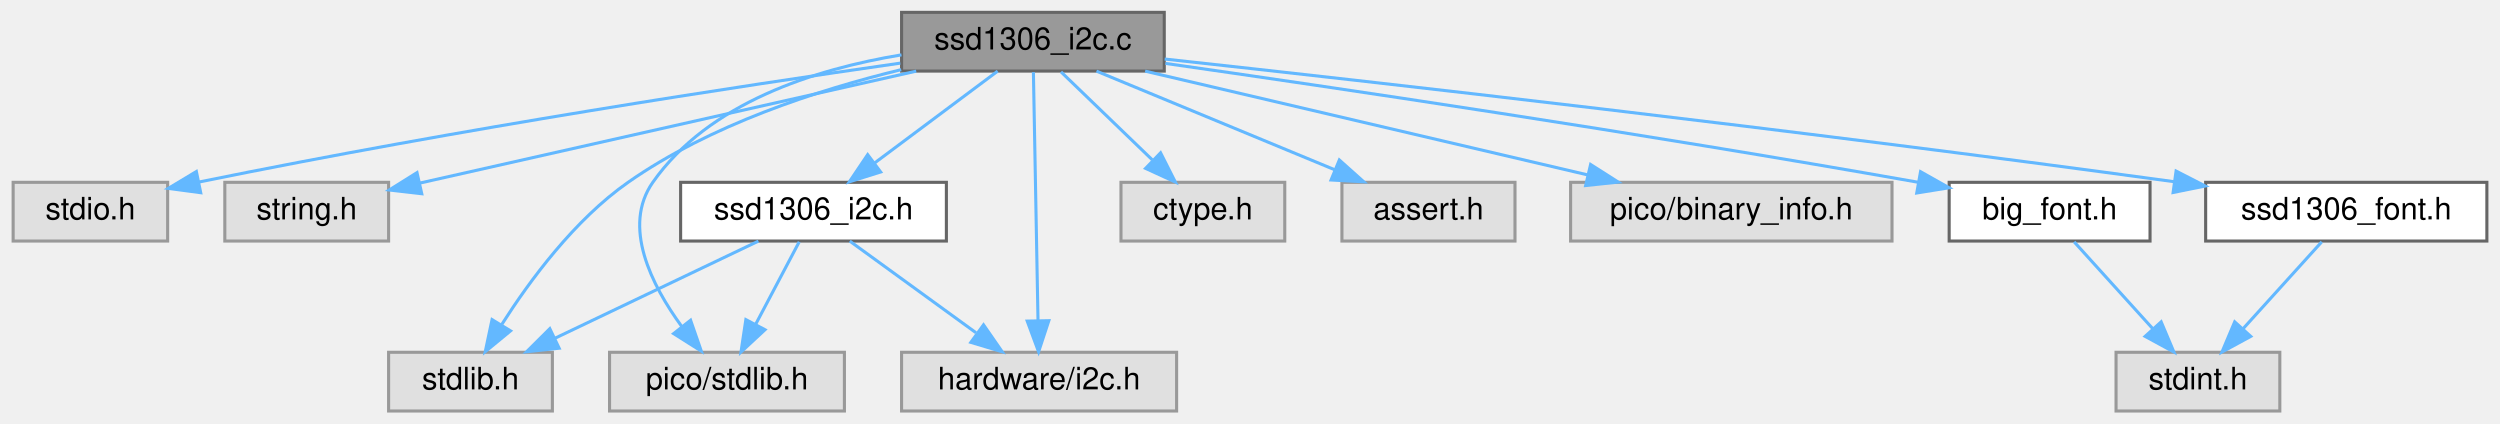
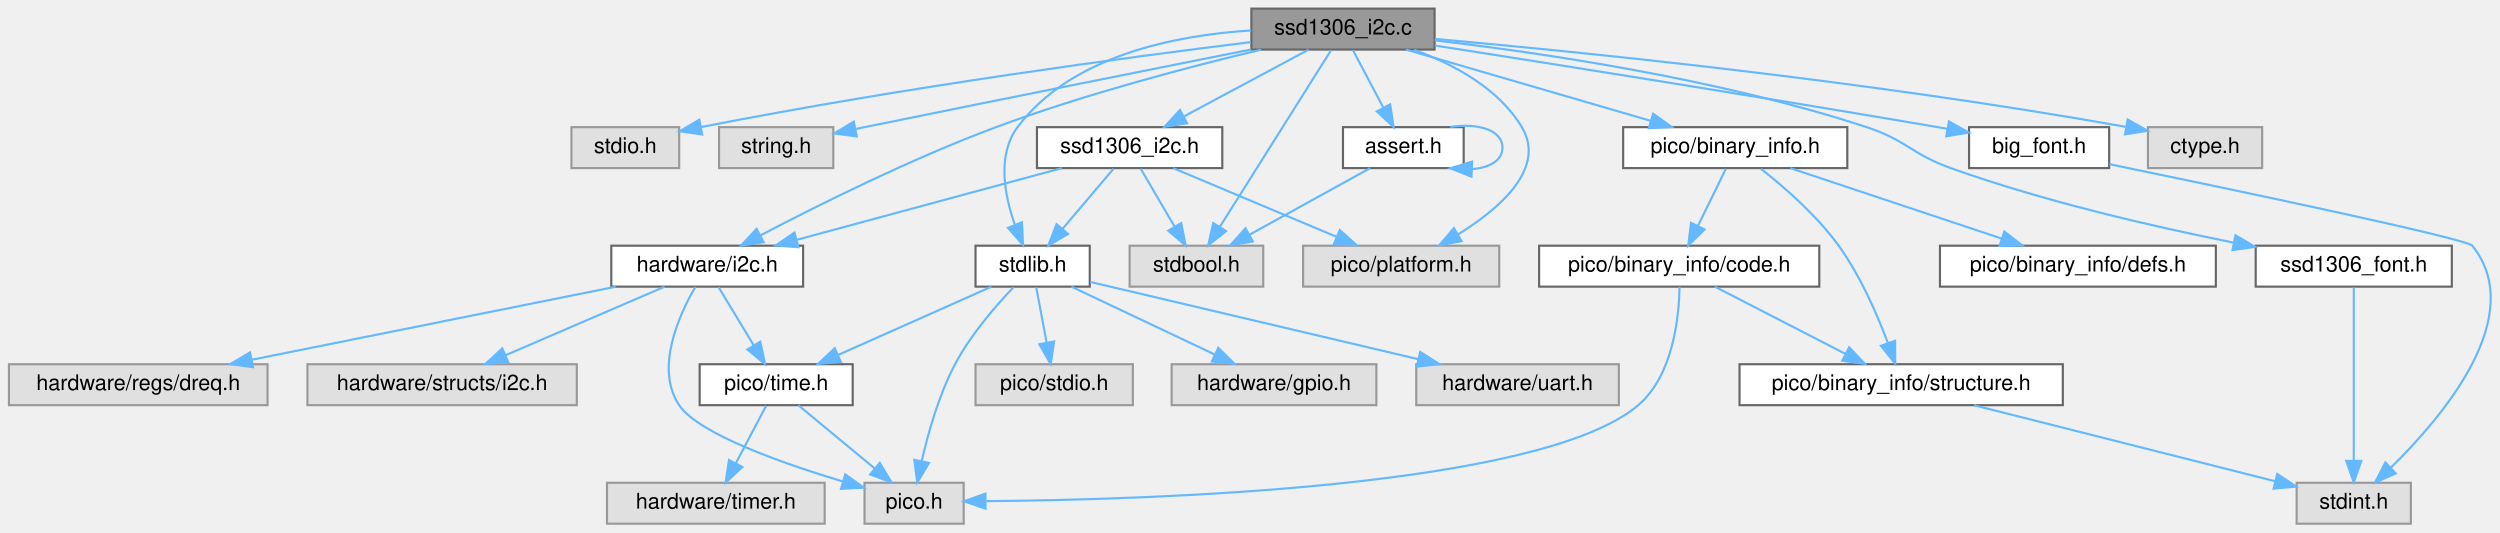
- <svg xmlns="http://www.w3.org/2000/svg" xmlns:xlink="http://www.w3.org/1999/xlink" width="809pt" height="137pt" viewBox="0.00 0.00 808.50 137.00">
-   <g id="graph0" class="graph" transform="scale(1 1) rotate(0) translate(4 133)">
+ <svg xmlns="http://www.w3.org/2000/svg" xmlns:xlink="http://www.w3.org/1999/xlink" width="1160pt" height="247pt" viewBox="0.00 0.00 1159.71 247.00">
+   <g id="graph0" class="graph" transform="scale(1 1) rotate(0) translate(4 243)">
    <g id="Node000001" class="node">
      <g id="a_Node000001">
        <a xlink:title=" ">
-           <polygon fill="#999999" stroke="#666666" points="372.5,-129 287.5,-129 287.5,-110 372.5,-110 372.5,-129" />
-           <text text-anchor="middle" x="330" y="-117" font-family="Helvetica,sans-Serif" font-size="10.00">ssd1306_i2c.c</text>
+           <polygon fill="#999999" stroke="#666666" points="661.5,-239 576.5,-239 576.5,-220 661.5,-220 661.5,-239" />
+           <text text-anchor="middle" x="619" y="-227" font-family="Helvetica,sans-Serif" font-size="10.00">ssd1306_i2c.c</text>
        </a>
      </g>
    </g>
    <g id="Node000002" class="node">
      <g id="a_Node000002">
        <a xlink:title=" ">
-           <polygon fill="#e0e0e0" stroke="#999999" points="50,-74 0,-74 0,-55 50,-55 50,-74" />
-           <text text-anchor="middle" x="25" y="-62" font-family="Helvetica,sans-Serif" font-size="10.00">stdio.h</text>
+           <polygon fill="#e0e0e0" stroke="#999999" points="311,-184 261,-184 261,-165 311,-165 311,-184" />
+           <text text-anchor="middle" x="286" y="-172" font-family="Helvetica,sans-Serif" font-size="10.00">stdio.h</text>
        </a>
      </g>
    </g>
    <g id="edge1_Node000001_Node000002" class="edge">
      <g id="a_edge1_Node000001_Node000002">
        <a xlink:title=" ">
-           <path fill="none" stroke="#63b8ff" d="M287.09,-112.57C235.48,-105.18 146.03,-91.61 60.11,-74.09" />
-           <polygon fill="#63b8ff" stroke="#63b8ff" points="60.7,-70.64 50.2,-72.04 59.29,-77.49 60.7,-70.64" />
+           <path fill="none" stroke="#63b8ff" d="M576.19,-223.46C519.88,-216.53 417.67,-202.96 321.12,-184.05" />
+           <polygon fill="#63b8ff" stroke="#63b8ff" points="321.68,-180.6 311.19,-182.09 320.32,-187.46 321.68,-180.6" />
        </a>
      </g>
    </g>
    <g id="Node000003" class="node">
      <g id="a_Node000003">
        <a xlink:title=" ">
-           <polygon fill="#e0e0e0" stroke="#999999" points="121.5,-74 68.5,-74 68.5,-55 121.5,-55 121.5,-74" />
-           <text text-anchor="middle" x="95" y="-62" font-family="Helvetica,sans-Serif" font-size="10.00">string.h</text>
+           <polygon fill="#e0e0e0" stroke="#999999" points="382.5,-184 329.5,-184 329.5,-165 382.5,-165 382.5,-184" />
+           <text text-anchor="middle" x="356" y="-172" font-family="Helvetica,sans-Serif" font-size="10.00">string.h</text>
        </a>
      </g>
    </g>
    <g id="edge2_Node000001_Node000003" class="edge">
      <g id="a_edge2_Node000001_Node000003">
        <a xlink:title=" ">
-           <path fill="none" stroke="#63b8ff" d="M292.24,-109.98C248.04,-100.02 175.33,-83.62 131.62,-73.76" />
-           <polygon fill="#63b8ff" stroke="#63b8ff" points="132.23,-70.31 121.7,-71.52 130.69,-77.14 132.23,-70.31" />
+           <path fill="none" stroke="#63b8ff" d="M576.42,-220.05C531.72,-211.16 459.4,-196.72 397,-184 395.72,-183.74 394.41,-183.47 393.1,-183.2" />
+           <polygon fill="#63b8ff" stroke="#63b8ff" points="393.4,-179.69 382.9,-181.1 391.99,-186.55 393.4,-179.69" />
        </a>
      </g>
    </g>
    <g id="Node000004" class="node">
      <g id="a_Node000004">
-         <a xlink:title=" ">
-           <polygon fill="#e0e0e0" stroke="#999999" points="174.5,-19 121.5,-19 121.5,0 174.5,0 174.5,-19" />
-           <text text-anchor="middle" x="148" y="-7" font-family="Helvetica,sans-Serif" font-size="10.00">stdlib.h</text>
+         <a xlink:href="stdlib_8h.html" target="_top" xlink:title=" ">
+           <polygon fill="white" stroke="#666666" points="501.5,-129 448.5,-129 448.5,-110 501.5,-110 501.5,-129" />
+           <text text-anchor="middle" x="475" y="-117" font-family="Helvetica,sans-Serif" font-size="10.00">stdlib.h</text>
        </a>
      </g>
    </g>
    <g id="edge3_Node000001_Node000004" class="edge">
      <g id="a_edge3_Node000001_Node000004">
        <a xlink:title=" ">
-           <path fill="none" stroke="#63b8ff" d="M287.37,-110.46C260.28,-103.87 225.46,-92.53 199,-74 181.68,-61.88 167.2,-42.26 158.14,-28.03" />
-           <polygon fill="#63b8ff" stroke="#63b8ff" points="160.96,-25.93 152.78,-19.2 154.98,-29.57 160.96,-25.93" />
+           <path fill="none" stroke="#63b8ff" d="M576.45,-228.88C541.13,-226.66 492.8,-217.16 468,-184 458.37,-171.12 461.9,-152.45 466.76,-138.69" />
+           <polygon fill="#63b8ff" stroke="#63b8ff" points="470.06,-139.88 470.55,-129.3 463.57,-137.26 470.06,-139.88" />
+         </a>
+       </g>
+     </g>
+     <g id="Node000011" class="node">
+       <g id="a_Node000011">
+         <a xlink:title=" ">
+           <polygon fill="#e0e0e0" stroke="#999999" points="1045.5,-184 992.5,-184 992.5,-165 1045.5,-165 1045.5,-184" />
+           <text text-anchor="middle" x="1019" y="-172" font-family="Helvetica,sans-Serif" font-size="10.00">ctype.h</text>
+         </a>
+       </g>
+     </g>
+     <g id="edge11_Node000001_Node000011" class="edge">
+       <g id="a_edge11_Node000001_Node000011">
+         <a xlink:title=" ">
+           <path fill="none" stroke="#63b8ff" d="M661.67,-224.93C728.19,-219.01 860.77,-205.78 982.11,-184.16" />
+           <polygon fill="#63b8ff" stroke="#63b8ff" points="983.1,-187.54 992.32,-182.32 981.85,-180.65 983.1,-187.54" />
+         </a>
+       </g>
+     </g>
+     <g id="Node000012" class="node">
+       <g id="a_Node000012">
+         <a xlink:href="assert_8h.html" target="_top" xlink:title=" ">
+           <polygon fill="white" stroke="#666666" points="675,-184 619,-184 619,-165 675,-165 675,-184" />
+           <text text-anchor="middle" x="647" y="-172" font-family="Helvetica,sans-Serif" font-size="10.00">assert.h</text>
+         </a>
+       </g>
+     </g>
+     <g id="edge12_Node000001_Node000012" class="edge">
+       <g id="a_edge12_Node000001_Node000012">
+         <a xlink:title=" ">
+           <path fill="none" stroke="#63b8ff" d="M623.62,-219.75C627.46,-212.49 633.02,-201.95 637.76,-192.98" />
+           <polygon fill="#63b8ff" stroke="#63b8ff" points="640.89,-194.57 642.46,-184.09 634.7,-191.3 640.89,-194.57" />
+         </a>
+       </g>
+     </g>
+     <g id="Node000013" class="node">
+       <g id="a_Node000013">
+         <a xlink:title=" ">
+           <polygon fill="#e0e0e0" stroke="#999999" points="582,-129 520,-129 520,-110 582,-110 582,-129" />
+           <text text-anchor="middle" x="551" y="-117" font-family="Helvetica,sans-Serif" font-size="10.00">stdbool.h</text>
+         </a>
+       </g>
+     </g>
+     <g id="edge15_Node000001_Node000013" class="edge">
+       <g id="a_edge15_Node000001_Node000013">
+         <a xlink:title=" ">
+           <path fill="none" stroke="#63b8ff" d="M613.44,-219.66C602.17,-201.77 576.5,-161 561.83,-137.69" />
+           <polygon fill="#63b8ff" stroke="#63b8ff" points="564.74,-135.76 556.45,-129.16 558.82,-139.49 564.74,-135.76" />
+         </a>
+       </g>
+     </g>
+     <g id="Node000014" class="node">
+       <g id="a_Node000014">
+         <a xlink:title=" ">
+           <polygon fill="#e0e0e0" stroke="#999999" points="691.5,-129 600.5,-129 600.5,-110 691.5,-110 691.5,-129" />
+           <text text-anchor="middle" x="646" y="-117" font-family="Helvetica,sans-Serif" font-size="10.00">pico/platform.h</text>
+         </a>
+       </g>
+     </g>
+     <g id="edge16_Node000001_Node000014" class="edge">
+       <g id="a_edge16_Node000001_Node000014">
+         <a xlink:title=" ">
+           <path fill="none" stroke="#63b8ff" d="M652.02,-219.87C670.18,-213.26 691.17,-202.1 702,-184 713.39,-164.97 691.9,-146.31 672.33,-134.2" />
+           <polygon fill="#63b8ff" stroke="#63b8ff" points="674,-131.12 663.6,-129.12 670.48,-137.17 674,-131.12" />
+         </a>
+       </g>
+     </g>
+     <g id="Node000015" class="node">
+       <g id="a_Node000015">
+         <a xlink:href="binary__info_8h.html" target="_top" xlink:title=" ">
+           <polygon fill="white" stroke="#666666" points="853,-184 749,-184 749,-165 853,-165 853,-184" />
+           <text text-anchor="middle" x="801" y="-172" font-family="Helvetica,sans-Serif" font-size="10.00">pico/binary_info.h</text>
+         </a>
+       </g>
+     </g>
+     <g id="edge17_Node000001_Node000015" class="edge">
+       <g id="a_edge17_Node000001_Node000015">
+         <a xlink:title=" ">
+           <path fill="none" stroke="#63b8ff" d="M648.24,-219.98C679.06,-211.01 727.78,-196.82 761.89,-186.89" />
+           <polygon fill="#63b8ff" stroke="#63b8ff" points="762.91,-190.24 771.53,-184.08 760.95,-183.52 762.91,-190.24" />
+         </a>
+       </g>
+     </g>
+     <g id="Node000020" class="node">
+       <g id="a_Node000020">
+         <a xlink:href="rp2__common_2hardware__i2c_2include_2hardware_2i2c_8h.html" target="_top" xlink:title=" ">
+           <polygon fill="white" stroke="#666666" points="368.5,-129 279.5,-129 279.5,-110 368.5,-110 368.5,-129" />
+           <text text-anchor="middle" x="324" y="-117" font-family="Helvetica,sans-Serif" font-size="10.00">hardware/i2c.h</text>
+         </a>
+       </g>
+     </g>
+     <g id="edge24_Node000001_Node000020" class="edge">
+       <g id="a_edge24_Node000001_Node000020">
+         <a xlink:title=" ">
+           <path fill="none" stroke="#63b8ff" d="M581,-219.97C548,-212.09 499.18,-199.32 458,-184 418.67,-169.37 375.11,-147.63 348.64,-133.76" />
+           <polygon fill="#63b8ff" stroke="#63b8ff" points="350.18,-130.62 339.7,-129.04 346.91,-136.81 350.18,-130.62" />
+         </a>
+       </g>
+     </g>
+     <g id="Node000023" class="node">
+       <g id="a_Node000023">
+         <a xlink:href="ssd1306__font_8h.html" target="_top" xlink:title=" ">
+           <polygon fill="white" stroke="#666666" points="1133.5,-129 1042.5,-129 1042.5,-110 1133.5,-110 1133.5,-129" />
+           <text text-anchor="middle" x="1088" y="-117" font-family="Helvetica,sans-Serif" font-size="10.00">ssd1306_font.h</text>
+         </a>
+       </g>
+     </g>
+     <g id="edge29_Node000001_Node000023" class="edge">
+       <g id="a_edge29_Node000001_Node000023">
+         <a xlink:title=" ">
+           <path fill="none" stroke="#63b8ff" d="M661.57,-224.26C710.78,-218.54 793.75,-206.41 862,-184 880.32,-177.99 882.85,-171.49 901,-165 943.94,-149.64 994.32,-138 1031.96,-130.48" />
+           <polygon fill="#63b8ff" stroke="#63b8ff" points="1033.09,-133.83 1042.23,-128.47 1031.74,-126.96 1033.09,-133.83" />
+         </a>
+       </g>
+     </g>
+     <g id="Node000024" class="node">
+       <g id="a_Node000024">
+         <a xlink:href="big__font_8h.html" target="_top" xlink:title=" ">
+           <polygon fill="white" stroke="#666666" points="974.5,-184 909.5,-184 909.5,-165 974.5,-165 974.5,-184" />
+           <text text-anchor="middle" x="942" y="-172" font-family="Helvetica,sans-Serif" font-size="10.00">big_font.h</text>
+         </a>
+       </g>
+     </g>
+     <g id="edge31_Node000001_Node000024" class="edge">
+       <g id="a_edge31_Node000001_Node000024">
+         <a xlink:title=" ">
+           <path fill="none" stroke="#63b8ff" d="M661.6,-221.89C715.85,-213.41 812.47,-198.11 895,-184 896.46,-183.75 897.94,-183.5 899.43,-183.24" />
+           <polygon fill="#63b8ff" stroke="#63b8ff" points="900.16,-186.66 909.4,-181.48 898.94,-179.77 900.16,-186.66" />
+         </a>
+       </g>
+     </g>
+     <g id="Node000025" class="node">
+       <g id="a_Node000025">
+         <a xlink:href="ssd1306__i2c_8h.html" target="_top" xlink:title=" ">
+           <polygon fill="white" stroke="#666666" points="563,-184 477,-184 477,-165 563,-165 563,-184" />
+           <text text-anchor="middle" x="520" y="-172" font-family="Helvetica,sans-Serif" font-size="10.00">ssd1306_i2c.h</text>
+         </a>
+       </g>
+     </g>
+     <g id="edge33_Node000001_Node000025" class="edge">
+       <g id="a_edge33_Node000001_Node000025">
+         <a xlink:title=" ">
+           <path fill="none" stroke="#63b8ff" d="M603.09,-219.98C587.45,-211.61 563.34,-198.7 545.12,-188.95" />
+           <polygon fill="#63b8ff" stroke="#63b8ff" points="546.66,-185.8 536.2,-184.17 543.36,-191.98 546.66,-185.8" />
        </a>
      </g>
    </g>
    <g id="Node000005" class="node">
      <g id="a_Node000005">
        <a xlink:title=" ">
-           <polygon fill="#e0e0e0" stroke="#999999" points="411.5,-74 358.5,-74 358.5,-55 411.5,-55 411.5,-74" />
-           <text text-anchor="middle" x="385" y="-62" font-family="Helvetica,sans-Serif" font-size="10.00">ctype.h</text>
-         </a>
-       </g>
-     </g>
-     <g id="edge4_Node000001_Node000005" class="edge">
-       <g id="a_edge4_Node000001_Node000005">
-         <a xlink:title=" ">
-           <path fill="none" stroke="#63b8ff" d="M339.08,-109.75C347.09,-102.03 358.96,-90.6 368.62,-81.28" />
-           <polygon fill="#63b8ff" stroke="#63b8ff" points="371.31,-83.55 376.09,-74.09 366.46,-78.51 371.31,-83.55" />
+           <polygon fill="#e0e0e0" stroke="#999999" points="443,-19 397,-19 397,0 443,0 443,-19" />
+           <text text-anchor="middle" x="420" y="-7" font-family="Helvetica,sans-Serif" font-size="10.00">pico.h</text>
+         </a>
+       </g>
+     </g>
+     <g id="edge4_Node000004_Node000005" class="edge">
+       <g id="a_edge4_Node000004_Node000005">
+         <a xlink:title=" ">
+           <path fill="none" stroke="#63b8ff" d="M466.12,-109.71C458.02,-101.24 446.23,-87.71 439,-74 431.52,-59.83 426.56,-42.29 423.59,-29.24" />
+           <polygon fill="#63b8ff" stroke="#63b8ff" points="426.94,-28.2 421.47,-19.12 420.09,-29.63 426.94,-28.2" />
        </a>
      </g>
    </g>
    <g id="Node000006" class="node">
      <g id="a_Node000006">
        <a xlink:title=" ">
-           <polygon fill="#e0e0e0" stroke="#999999" points="486,-74 430,-74 430,-55 486,-55 486,-74" />
-           <text text-anchor="middle" x="458" y="-62" font-family="Helvetica,sans-Serif" font-size="10.00">assert.h</text>
-         </a>
-       </g>
-     </g>
-     <g id="edge5_Node000001_Node000006" class="edge">
-       <g id="a_edge5_Node000001_Node000006">
-         <a xlink:title=" ">
-           <path fill="none" stroke="#63b8ff" d="M350.57,-109.98C371.43,-101.34 403.97,-87.87 427.77,-78.02" />
-           <polygon fill="#63b8ff" stroke="#63b8ff" points="429.16,-81.23 437.06,-74.17 426.48,-74.76 429.16,-81.23" />
+           <polygon fill="#e0e0e0" stroke="#999999" points="521.5,-74 448.5,-74 448.5,-55 521.5,-55 521.5,-74" />
+           <text text-anchor="middle" x="485" y="-62" font-family="Helvetica,sans-Serif" font-size="10.00">pico/stdio.h</text>
+         </a>
+       </g>
+     </g>
+     <g id="edge5_Node000004_Node000006" class="edge">
+       <g id="a_edge5_Node000004_Node000006">
+         <a xlink:title=" ">
+           <path fill="none" stroke="#63b8ff" d="M476.65,-109.75C477.96,-102.8 479.84,-92.85 481.48,-84.13" />
+           <polygon fill="#63b8ff" stroke="#63b8ff" points="484.96,-84.56 483.38,-74.09 478.09,-83.27 484.96,-84.56" />
        </a>
      </g>
    </g>
    <g id="Node000007" class="node">
      <g id="a_Node000007">
-         <a xlink:title=" ">
-           <polygon fill="#e0e0e0" stroke="#999999" points="269,-19 193,-19 193,0 269,0 269,-19" />
-           <text text-anchor="middle" x="231" y="-7" font-family="Helvetica,sans-Serif" font-size="10.00">pico/stdlib.h</text>
-         </a>
-       </g>
-     </g>
-     <g id="edge6_Node000001_Node000007" class="edge">
-       <g id="a_edge6_Node000001_Node000007">
-         <a xlink:title=" ">
-           <path fill="none" stroke="#63b8ff" d="M287.47,-115.25C259.58,-110.66 225.06,-99.75 207,-74 197,-59.75 206.52,-40.82 216.37,-27.34" />
-           <polygon fill="#63b8ff" stroke="#63b8ff" points="219.22,-29.38 222.69,-19.38 213.73,-25.04 219.22,-29.38" />
+         <a xlink:href="common_2pico__time_2include_2pico_2time_8h.html" target="_top" xlink:title=" ">
+           <polygon fill="white" stroke="#666666" points="391.5,-74 320.5,-74 320.5,-55 391.5,-55 391.5,-74" />
+           <text text-anchor="middle" x="356" y="-62" font-family="Helvetica,sans-Serif" font-size="10.00">pico/time.h</text>
+         </a>
+       </g>
+     </g>
+     <g id="edge6_Node000004_Node000007" class="edge">
+       <g id="a_edge6_Node000004_Node000007">
+         <a xlink:title=" ">
+           <path fill="none" stroke="#63b8ff" d="M455.88,-109.98C436.65,-101.42 406.77,-88.11 384.69,-78.28" />
+           <polygon fill="#63b8ff" stroke="#63b8ff" points="386.03,-75.04 375.47,-74.17 383.18,-81.44 386.03,-75.04" />
+         </a>
+       </g>
+     </g>
+     <g id="Node000009" class="node">
+       <g id="a_Node000009">
+         <a xlink:title=" ">
+           <polygon fill="#e0e0e0" stroke="#999999" points="634.5,-74 539.5,-74 539.5,-55 634.5,-55 634.5,-74" />
+           <text text-anchor="middle" x="587" y="-62" font-family="Helvetica,sans-Serif" font-size="10.00">hardware/gpio.h</text>
+         </a>
+       </g>
+     </g>
+     <g id="edge9_Node000004_Node000009" class="edge">
+       <g id="a_edge9_Node000004_Node000009">
+         <a xlink:title=" ">
+           <path fill="none" stroke="#63b8ff" d="M492.99,-109.98C510.93,-101.5 538.72,-88.35 559.43,-78.54" />
+           <polygon fill="#63b8ff" stroke="#63b8ff" points="561.14,-81.61 568.68,-74.17 558.14,-75.28 561.14,-81.61" />
+         </a>
+       </g>
+     </g>
+     <g id="Node000010" class="node">
+       <g id="a_Node000010">
+         <a xlink:title=" ">
+           <polygon fill="#e0e0e0" stroke="#999999" points="747,-74 653,-74 653,-55 747,-55 747,-74" />
+           <text text-anchor="middle" x="700" y="-62" font-family="Helvetica,sans-Serif" font-size="10.00">hardware/uart.h</text>
+         </a>
+       </g>
+     </g>
+     <g id="edge10_Node000004_Node000010" class="edge">
+       <g id="a_edge10_Node000004_Node000010">
+         <a xlink:title=" ">
+           <path fill="none" stroke="#63b8ff" d="M501.74,-112.19C504.86,-111.45 508,-110.71 511,-110 559.79,-98.5 615.67,-85.34 653.95,-76.33" />
+           <polygon fill="#63b8ff" stroke="#63b8ff" points="654.83,-79.72 663.77,-74.02 653.23,-72.91 654.83,-79.72" />
+         </a>
+       </g>
+     </g>
+     <g id="edge7_Node000007_Node000005" class="edge">
+       <g id="a_edge7_Node000007_Node000005">
+         <a xlink:title=" ">
+           <path fill="none" stroke="#63b8ff" d="M366.28,-54.98C375.84,-47.07 390.28,-35.11 401.78,-25.58" />
+           <polygon fill="#63b8ff" stroke="#63b8ff" points="404.06,-28.24 409.53,-19.17 399.6,-22.85 404.06,-28.24" />
        </a>
      </g>
    </g>
    <g id="Node000008" class="node">
      <g id="a_Node000008">
        <a xlink:title=" ">
-           <polygon fill="#e0e0e0" stroke="#999999" points="608,-74 504,-74 504,-55 608,-55 608,-74" />
-           <text text-anchor="middle" x="556" y="-62" font-family="Helvetica,sans-Serif" font-size="10.00">pico/binary_info.h</text>
-         </a>
-       </g>
-     </g>
-     <g id="edge7_Node000001_Node000008" class="edge">
-       <g id="a_edge7_Node000001_Node000008">
-         <a xlink:title=" ">
-           <path fill="none" stroke="#63b8ff" d="M366.31,-109.98C405.24,-100.86 467.16,-86.33 509.6,-76.38" />
-           <polygon fill="#63b8ff" stroke="#63b8ff" points="510.47,-79.77 519.4,-74.08 508.87,-72.96 510.47,-79.77" />
-         </a>
-       </g>
-     </g>
-     <g id="Node000009" class="node">
-       <g id="a_Node000009">
-         <a xlink:title=" ">
-           <polygon fill="#e0e0e0" stroke="#999999" points="376.5,-19 287.5,-19 287.5,0 376.5,0 376.5,-19" />
-           <text text-anchor="middle" x="332" y="-7" font-family="Helvetica,sans-Serif" font-size="10.00">hardware/i2c.h</text>
-         </a>
-       </g>
-     </g>
-     <g id="edge8_Node000001_Node000009" class="edge">
-       <g id="a_edge8_Node000001_Node000009">
-         <a xlink:title=" ">
-           <path fill="none" stroke="#63b8ff" d="M330.16,-109.66C330.49,-92.17 331.22,-52.8 331.65,-29.27" />
-           <polygon fill="#63b8ff" stroke="#63b8ff" points="335.15,-29.22 331.84,-19.16 328.16,-29.09 335.15,-29.22" />
-         </a>
-       </g>
-     </g>
-     <g id="Node000010" class="node">
-       <g id="a_Node000010">
-         <a xlink:href="ssd1306__font_8h.html" target="_top" xlink:title=" ">
-           <polygon fill="white" stroke="#666666" points="800.5,-74 709.5,-74 709.5,-55 800.5,-55 800.5,-74" />
-           <text text-anchor="middle" x="755" y="-62" font-family="Helvetica,sans-Serif" font-size="10.00">ssd1306_font.h</text>
-         </a>
-       </g>
-     </g>
-     <g id="edge9_Node000001_Node000010" class="edge">
-       <g id="a_edge9_Node000001_Node000010">
-         <a xlink:title=" ">
-           <path fill="none" stroke="#63b8ff" d="M372.63,-113.9C439.87,-106.54 574.92,-91.29 699.27,-74.2" />
-           <polygon fill="#63b8ff" stroke="#63b8ff" points="699.93,-77.64 709.35,-72.81 698.97,-70.71 699.93,-77.64" />
-         </a>
-       </g>
-     </g>
-     <g id="Node000012" class="node">
-       <g id="a_Node000012">
-         <a xlink:href="big__font_8h.html" target="_top" xlink:title=" ">
-           <polygon fill="white" stroke="#666666" points="691.5,-74 626.5,-74 626.5,-55 691.5,-55 691.5,-74" />
-           <text text-anchor="middle" x="659" y="-62" font-family="Helvetica,sans-Serif" font-size="10.00">big_font.h</text>
-         </a>
-       </g>
-     </g>
-     <g id="edge11_Node000001_Node000012" class="edge">
-       <g id="a_edge11_Node000001_Node000012">
-         <a xlink:title=" ">
-           <path fill="none" stroke="#63b8ff" d="M372.89,-112.48C427.16,-104.72 523.74,-90.45 616.62,-73.99" />
-           <polygon fill="#63b8ff" stroke="#63b8ff" points="617.24,-77.44 626.47,-72.24 616.01,-70.55 617.24,-77.44" />
-         </a>
-       </g>
-     </g>
-     <g id="Node000013" class="node">
-       <g id="a_Node000013">
-         <a xlink:href="ssd1306__i2c_8h.html" target="_top" xlink:title=" ">
-           <polygon fill="white" stroke="#666666" points="302,-74 216,-74 216,-55 302,-55 302,-74" />
-           <text text-anchor="middle" x="259" y="-62" font-family="Helvetica,sans-Serif" font-size="10.00">ssd1306_i2c.h</text>
-         </a>
-       </g>
-     </g>
-     <g id="edge13_Node000001_Node000013" class="edge">
-       <g id="a_edge13_Node000001_Node000013">
-         <a xlink:title=" ">
-           <path fill="none" stroke="#63b8ff" d="M318.59,-109.98C307.89,-102 291.66,-89.88 278.84,-80.31" />
-           <polygon fill="#63b8ff" stroke="#63b8ff" points="280.72,-77.35 270.61,-74.17 276.53,-82.96 280.72,-77.35" />
-         </a>
-       </g>
-     </g>
-     <g id="Node000011" class="node">
-       <g id="a_Node000011">
-         <a xlink:title=" ">
-           <polygon fill="#e0e0e0" stroke="#999999" points="733.5,-19 680.5,-19 680.5,0 733.5,0 733.5,-19" />
-           <text text-anchor="middle" x="707" y="-7" font-family="Helvetica,sans-Serif" font-size="10.00">stdint.h</text>
-         </a>
-       </g>
-     </g>
-     <g id="edge10_Node000010_Node000011" class="edge">
-       <g id="a_edge10_Node000010_Node000011">
-         <a xlink:title=" ">
-           <path fill="none" stroke="#63b8ff" d="M747.07,-54.75C740.15,-47.11 729.93,-35.82 721.55,-26.56" />
-           <polygon fill="#63b8ff" stroke="#63b8ff" points="724.09,-24.15 714.78,-19.09 718.9,-28.85 724.09,-24.15" />
-         </a>
-       </g>
-     </g>
-     <g id="edge12_Node000012_Node000011" class="edge">
-       <g id="a_edge12_Node000012_Node000011">
-         <a xlink:title=" ">
-           <path fill="none" stroke="#63b8ff" d="M666.93,-54.75C673.85,-47.11 684.07,-35.82 692.45,-26.56" />
-           <polygon fill="#63b8ff" stroke="#63b8ff" points="695.1,-28.85 699.22,-19.09 689.91,-24.15 695.1,-28.85" />
-         </a>
-       </g>
-     </g>
-     <g id="edge14_Node000013_Node000004" class="edge">
-       <g id="a_edge14_Node000013_Node000004">
-         <a xlink:title=" ">
-           <path fill="none" stroke="#63b8ff" d="M241.17,-54.98C223.39,-46.5 195.85,-33.35 175.32,-23.54" />
-           <polygon fill="#63b8ff" stroke="#63b8ff" points="176.69,-20.32 166.16,-19.17 173.67,-26.64 176.69,-20.32" />
-         </a>
-       </g>
-     </g>
-     <g id="edge15_Node000013_Node000007" class="edge">
-       <g id="a_edge15_Node000013_Node000007">
-         <a xlink:title=" ">
-           <path fill="none" stroke="#63b8ff" d="M254.38,-54.75C250.54,-47.49 244.98,-36.95 240.24,-27.98" />
-           <polygon fill="#63b8ff" stroke="#63b8ff" points="243.3,-26.3 235.54,-19.09 237.11,-29.57 243.3,-26.3" />
-         </a>
-       </g>
-     </g>
-     <g id="edge16_Node000013_Node000009" class="edge">
-       <g id="a_edge16_Node000013_Node000009">
-         <a xlink:title=" ">
-           <path fill="none" stroke="#63b8ff" d="M270.73,-54.98C281.73,-47 298.42,-34.88 311.6,-25.31" />
-           <polygon fill="#63b8ff" stroke="#63b8ff" points="314.02,-27.88 320.06,-19.17 309.91,-22.21 314.02,-27.88" />
+           <polygon fill="#e0e0e0" stroke="#999999" points="378.5,-19 277.5,-19 277.5,0 378.5,0 378.5,-19" />
+           <text text-anchor="middle" x="328" y="-7" font-family="Helvetica,sans-Serif" font-size="10.00">hardware/timer.h</text>
+         </a>
+       </g>
+     </g>
+     <g id="edge8_Node000007_Node000008" class="edge">
+       <g id="a_edge8_Node000007_Node000008">
+         <a xlink:title=" ">
+           <path fill="none" stroke="#63b8ff" d="M351.38,-54.75C347.54,-47.49 341.98,-36.95 337.24,-27.98" />
+           <polygon fill="#63b8ff" stroke="#63b8ff" points="340.3,-26.3 332.54,-19.09 334.11,-29.57 340.3,-26.3" />
+         </a>
+       </g>
+     </g>
+     <g id="edge14_Node000012_Node000012" class="edge">
+       <g id="a_edge14_Node000012_Node000012">
+         <a xlink:title=" ">
+           <path fill="none" stroke="#63b8ff" d="M668.77,-184.07C681.32,-186.02 693,-182.83 693,-174.5 693,-168.51 686.97,-165.18 678.91,-164.5" />
+           <polygon fill="#63b8ff" stroke="#63b8ff" points="678.61,-161.01 668.77,-164.93 678.91,-168.01 678.61,-161.01" />
+         </a>
+       </g>
+     </g>
+     <g id="edge13_Node000012_Node000013" class="edge">
+       <g id="a_edge13_Node000012_Node000013">
+         <a xlink:title=" ">
+           <path fill="none" stroke="#63b8ff" d="M631.58,-164.98C616.55,-156.69 593.46,-143.94 575.84,-134.22" />
+           <polygon fill="#63b8ff" stroke="#63b8ff" points="577.15,-130.94 566.7,-129.17 573.77,-137.07 577.15,-130.94" />
+         </a>
+       </g>
+     </g>
+     <g id="Node000016" class="node">
+       <g id="a_Node000016">
+         <a xlink:href="defs_8h.html" target="_top" xlink:title=" ">
+           <polygon fill="white" stroke="#666666" points="1024,-129 896,-129 896,-110 1024,-110 1024,-129" />
+           <text text-anchor="middle" x="960" y="-117" font-family="Helvetica,sans-Serif" font-size="10.00">pico/binary_info/defs.h</text>
+         </a>
+       </g>
+     </g>
+     <g id="edge18_Node000015_Node000016" class="edge">
+       <g id="a_edge18_Node000015_Node000016">
+         <a xlink:title=" ">
+           <path fill="none" stroke="#63b8ff" d="M826.55,-164.98C853.12,-156.13 894.94,-142.19 924.67,-132.28" />
+           <polygon fill="#63b8ff" stroke="#63b8ff" points="925.87,-135.56 934.25,-129.08 923.66,-128.92 925.87,-135.56" />
+         </a>
+       </g>
+     </g>
+     <g id="Node000017" class="node">
+       <g id="a_Node000017">
+         <a xlink:href="structure_8h.html" target="_top" xlink:title=" ">
+           <polygon fill="white" stroke="#666666" points="953,-74 803,-74 803,-55 953,-55 953,-74" />
+           <text text-anchor="middle" x="878" y="-62" font-family="Helvetica,sans-Serif" font-size="10.00">pico/binary_info/structure.h</text>
+         </a>
+       </g>
+     </g>
+     <g id="edge19_Node000015_Node000017" class="edge">
+       <g id="a_edge19_Node000015_Node000017">
+         <a xlink:title=" ">
+           <path fill="none" stroke="#63b8ff" d="M812.91,-164.69C823.46,-156.41 838.75,-143.18 849,-129 859.08,-115.05 866.9,-97.03 871.87,-83.76" />
+           <polygon fill="#63b8ff" stroke="#63b8ff" points="875.18,-84.89 875.23,-74.29 868.59,-82.55 875.18,-84.89" />
+         </a>
+       </g>
+     </g>
+     <g id="Node000019" class="node">
+       <g id="a_Node000019">
+         <a xlink:href="code_8h.html" target="_top" xlink:title=" ">
+           <polygon fill="white" stroke="#666666" points="840,-129 710,-129 710,-110 840,-110 840,-129" />
+           <text text-anchor="middle" x="775" y="-117" font-family="Helvetica,sans-Serif" font-size="10.00">pico/binary_info/code.h</text>
+         </a>
+       </g>
+     </g>
+     <g id="edge21_Node000015_Node000019" class="edge">
+       <g id="a_edge21_Node000015_Node000019">
+         <a xlink:title=" ">
+           <path fill="none" stroke="#63b8ff" d="M796.71,-164.75C793.19,-157.57 788.09,-147.18 783.72,-138.27" />
+           <polygon fill="#63b8ff" stroke="#63b8ff" points="786.76,-136.53 779.21,-129.09 780.48,-139.61 786.76,-136.53" />
+         </a>
+       </g>
+     </g>
+     <g id="Node000018" class="node">
+       <g id="a_Node000018">
+         <a xlink:title=" ">
+           <polygon fill="#e0e0e0" stroke="#999999" points="1114.5,-19 1061.5,-19 1061.5,0 1114.5,0 1114.5,-19" />
+           <text text-anchor="middle" x="1088" y="-7" font-family="Helvetica,sans-Serif" font-size="10.00">stdint.h</text>
+         </a>
+       </g>
+     </g>
+     <g id="edge20_Node000017_Node000018" class="edge">
+       <g id="a_edge20_Node000017_Node000018">
+         <a xlink:title=" ">
+           <path fill="none" stroke="#63b8ff" d="M911.74,-54.98C950.03,-45.32 1012.26,-29.62 1051.61,-19.68" />
+           <polygon fill="#63b8ff" stroke="#63b8ff" points="1052.5,-23.07 1061.34,-17.23 1050.79,-16.28 1052.5,-23.07" />
+         </a>
+       </g>
+     </g>
+     <g id="edge22_Node000019_Node000005" class="edge">
+       <g id="a_edge22_Node000019_Node000005">
+         <a xlink:title=" ">
+           <path fill="none" stroke="#63b8ff" d="M775.17,-109.97C774.94,-96.11 772.29,-68.88 756,-55 710.97,-16.62 529.33,-11.08 453.51,-10.47" />
+           <polygon fill="#63b8ff" stroke="#63b8ff" points="453.14,-6.96 443.12,-10.41 453.1,-13.96 453.14,-6.96" />
+         </a>
+       </g>
+     </g>
+     <g id="edge23_Node000019_Node000017" class="edge">
+       <g id="a_edge23_Node000019_Node000017">
+         <a xlink:title=" ">
+           <path fill="none" stroke="#63b8ff" d="M791.55,-109.98C807.89,-101.57 833.13,-88.59 852.13,-78.81" />
+           <polygon fill="#63b8ff" stroke="#63b8ff" points="853.86,-81.86 861.15,-74.17 850.66,-75.63 853.86,-81.86" />
+         </a>
+       </g>
+     </g>
+     <g id="edge25_Node000020_Node000005" class="edge">
+       <g id="a_edge25_Node000020_Node000005">
+         <a xlink:title=" ">
+           <path fill="none" stroke="#63b8ff" d="M318.51,-109.91C310.97,-96.92 299.58,-72 311,-55 319.87,-41.8 358.25,-28.2 386.97,-19.57" />
+           <polygon fill="#63b8ff" stroke="#63b8ff" points="388.05,-22.9 396.67,-16.73 386.09,-16.18 388.05,-22.9" />
+         </a>
+       </g>
+     </g>
+     <g id="edge26_Node000020_Node000007" class="edge">
+       <g id="a_edge26_Node000020_Node000007">
+         <a xlink:title=" ">
+           <path fill="none" stroke="#63b8ff" d="M329.28,-109.75C333.71,-102.42 340.16,-91.73 345.62,-82.7" />
+           <polygon fill="#63b8ff" stroke="#63b8ff" points="348.64,-84.46 350.81,-74.09 342.65,-80.84 348.64,-84.46" />
+         </a>
+       </g>
+     </g>
+     <g id="Node000021" class="node">
+       <g id="a_Node000021">
+         <a xlink:title=" ">
+           <polygon fill="#e0e0e0" stroke="#999999" points="263.5,-74 138.5,-74 138.5,-55 263.5,-55 263.5,-74" />
+           <text text-anchor="middle" x="201" y="-62" font-family="Helvetica,sans-Serif" font-size="10.00">hardware/structs/i2c.h</text>
+         </a>
+       </g>
+     </g>
+     <g id="edge27_Node000020_Node000021" class="edge">
+       <g id="a_edge27_Node000020_Node000021">
+         <a xlink:title=" ">
+           <path fill="none" stroke="#63b8ff" d="M304.24,-109.98C284.27,-101.38 253.2,-87.99 230.35,-78.15" />
+           <polygon fill="#63b8ff" stroke="#63b8ff" points="231.69,-74.91 221.12,-74.17 228.92,-81.34 231.69,-74.91" />
+         </a>
+       </g>
+     </g>
+     <g id="Node000022" class="node">
+       <g id="a_Node000022">
+         <a xlink:title=" ">
+           <polygon fill="#e0e0e0" stroke="#999999" points="120,-74 0,-74 0,-55 120,-55 120,-74" />
+           <text text-anchor="middle" x="60" y="-62" font-family="Helvetica,sans-Serif" font-size="10.00">hardware/regs/dreq.h</text>
+         </a>
+       </g>
+     </g>
+     <g id="edge28_Node000020_Node000022" class="edge">
+       <g id="a_edge28_Node000020_Node000022">
+         <a xlink:title=" ">
+           <path fill="none" stroke="#63b8ff" d="M281.58,-109.98C235.63,-100.76 162.25,-86.03 112.65,-76.07" />
+           <polygon fill="#63b8ff" stroke="#63b8ff" points="113.24,-72.62 102.75,-74.08 111.86,-79.48 113.24,-72.62" />
+         </a>
+       </g>
+     </g>
+     <g id="edge30_Node000023_Node000018" class="edge">
+       <g id="a_edge30_Node000023_Node000018">
+         <a xlink:title=" ">
+           <path fill="none" stroke="#63b8ff" d="M1088,-109.66C1088,-92.17 1088,-52.8 1088,-29.27" />
+           <polygon fill="#63b8ff" stroke="#63b8ff" points="1091.5,-29.16 1088,-19.16 1084.5,-29.16 1091.5,-29.16" />
+         </a>
+       </g>
+     </g>
+     <g id="edge32_Node000024_Node000018" class="edge">
+       <g id="a_edge32_Node000024_Node000018">
+         <a xlink:title=" ">
+           <path fill="none" stroke="#63b8ff" d="M974.66,-166.81C1030.91,-155.22 1140.34,-132.31 1143,-129 1169.01,-96.6 1129.64,-49.9 1105.13,-25.95" />
+           <polygon fill="#63b8ff" stroke="#63b8ff" points="1107.47,-23.34 1097.8,-19.02 1102.67,-28.43 1107.47,-23.34" />
+         </a>
+       </g>
+     </g>
+     <g id="edge34_Node000025_Node000004" class="edge">
+       <g id="a_edge34_Node000025_Node000004">
+         <a xlink:title=" ">
+           <path fill="none" stroke="#63b8ff" d="M512.57,-164.75C506.15,-157.18 496.69,-146.05 488.88,-136.84" />
+           <polygon fill="#63b8ff" stroke="#63b8ff" points="491.43,-134.45 482.29,-129.09 486.1,-138.98 491.43,-134.45" />
+         </a>
+       </g>
+     </g>
+     <g id="edge35_Node000025_Node000013" class="edge">
+       <g id="a_edge35_Node000025_Node000013">
+         <a xlink:title=" ">
+           <path fill="none" stroke="#63b8ff" d="M525.12,-164.75C529.36,-157.49 535.53,-146.95 540.78,-137.98" />
+           <polygon fill="#63b8ff" stroke="#63b8ff" points="543.95,-139.49 545.98,-129.09 537.91,-135.95 543.95,-139.49" />
+         </a>
+       </g>
+     </g>
+     <g id="edge36_Node000025_Node000014" class="edge">
+       <g id="a_edge36_Node000025_Node000014">
+         <a xlink:title=" ">
+           <path fill="none" stroke="#63b8ff" d="M540.24,-164.98C560.7,-156.38 592.53,-142.99 615.93,-133.15" />
+           <polygon fill="#63b8ff" stroke="#63b8ff" points="617.53,-136.27 625.39,-129.17 614.81,-129.82 617.53,-136.27" />
+         </a>
+       </g>
+     </g>
+     <g id="edge37_Node000025_Node000020" class="edge">
+       <g id="a_edge37_Node000025_Node000020">
+         <a xlink:title=" ">
+           <path fill="none" stroke="#63b8ff" d="M488.51,-164.98C455.18,-155.97 402.4,-141.7 365.65,-131.76" />
+           <polygon fill="#63b8ff" stroke="#63b8ff" points="366.3,-128.31 355.74,-129.08 364.48,-135.07 366.3,-128.31" />
        </a>
      </g>
    </g>
  </g>
</svg>
